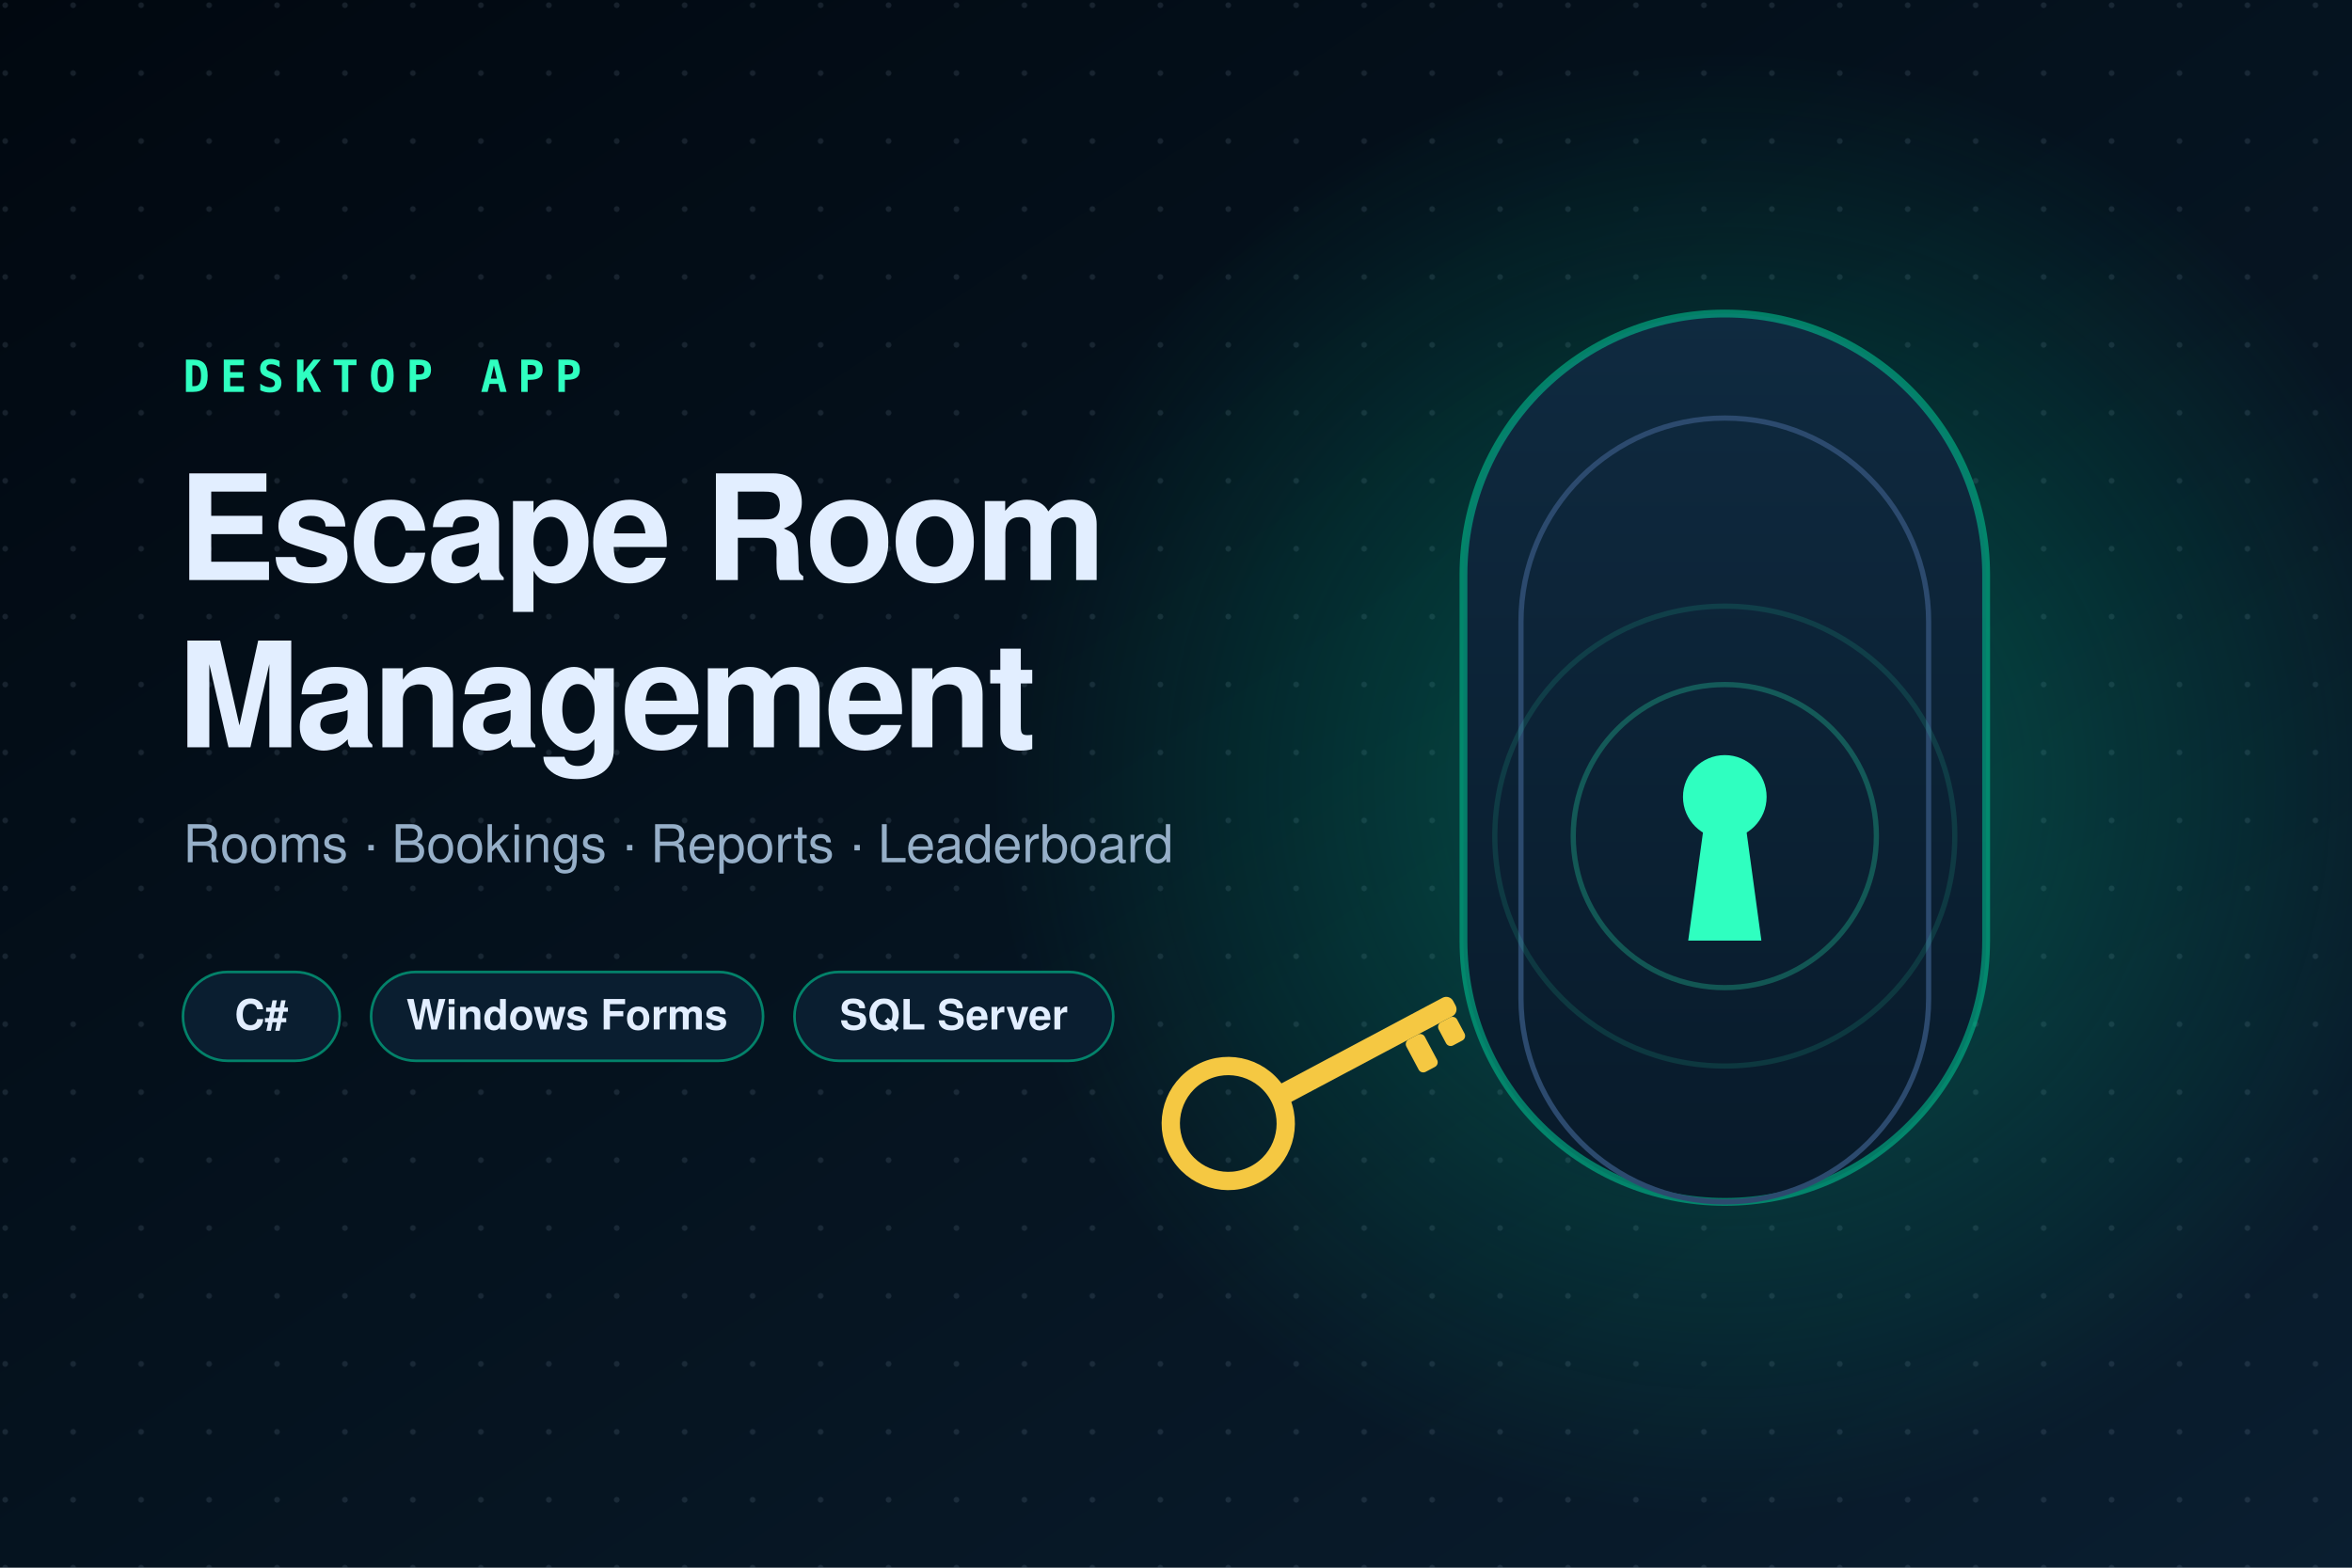
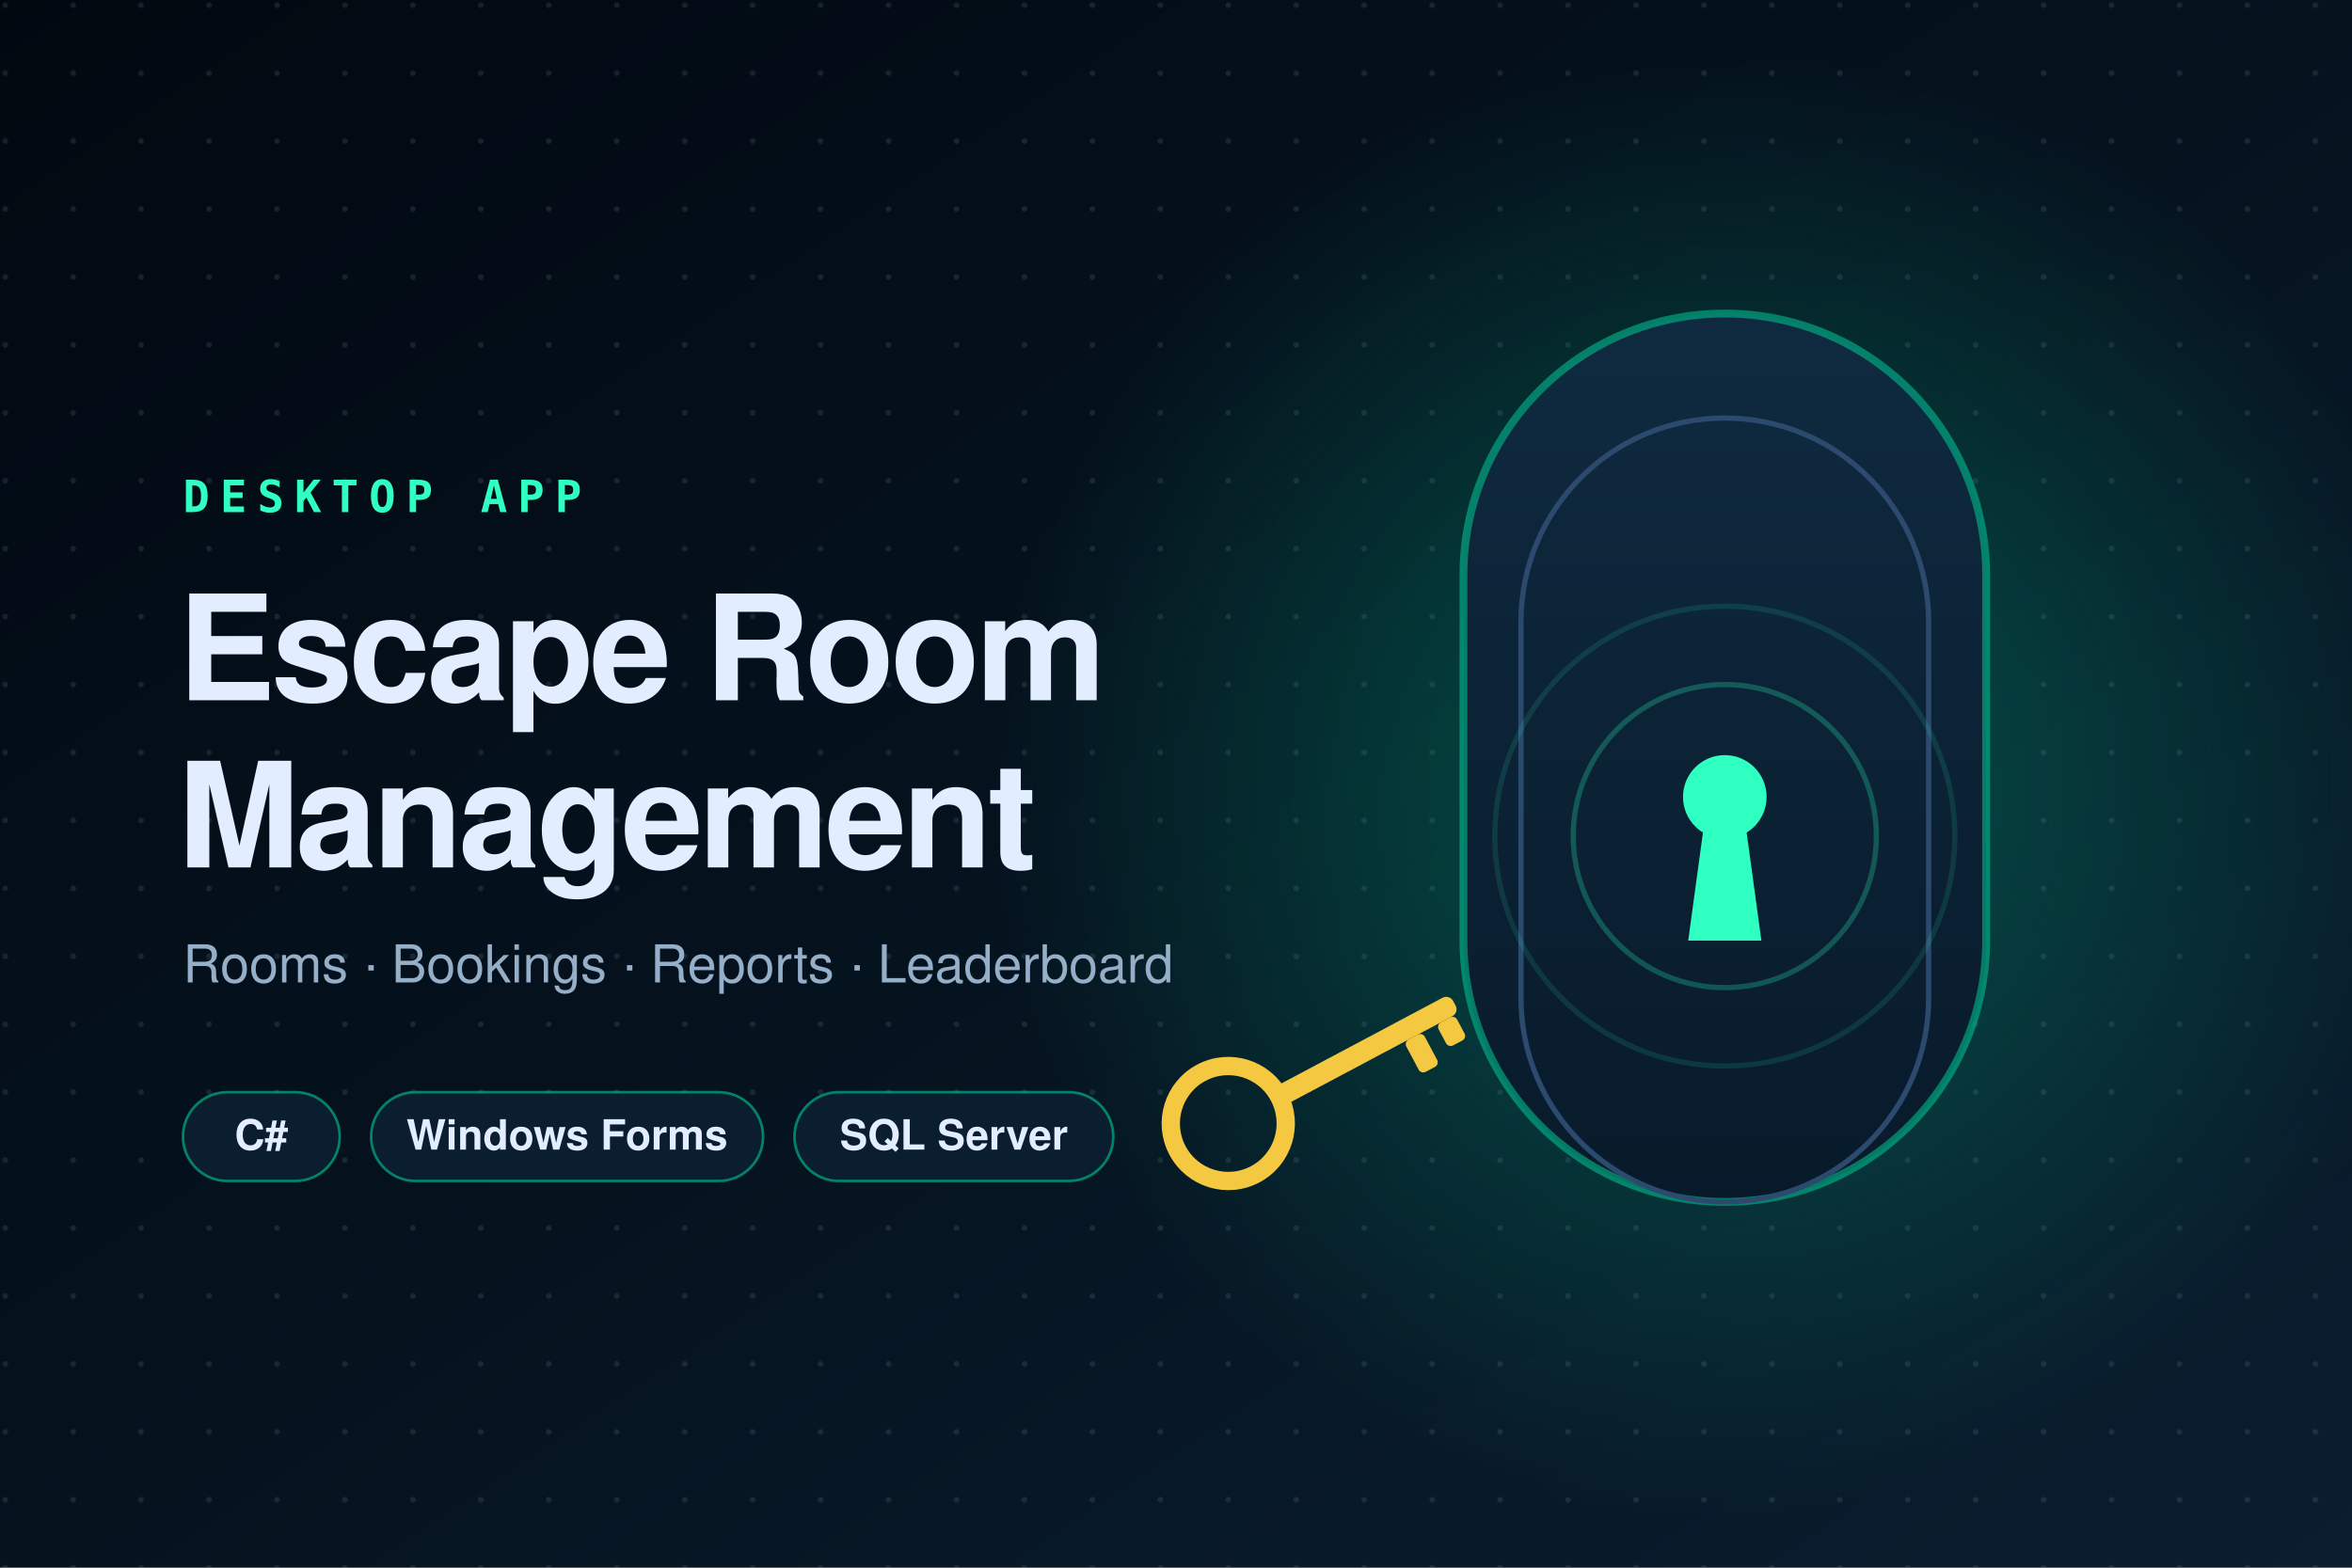
<svg xmlns="http://www.w3.org/2000/svg" viewBox="0 0 900 600" width="900" height="600" role="img" aria-labelledby="t">
  <defs>
    <linearGradient id="bg" x1="0" y1="0" x2="1" y2="1">
      <stop offset="0" stop-color="#010810" />
      <stop offset=".6" stop-color="#061522" />
      <stop offset="1" stop-color="#0a1e30" />
    </linearGradient>
    <radialGradient id="glow" cx=".5" cy=".5" r=".5">
      <stop offset="0" stop-color="#00c896" stop-opacity=".35" />
      <stop offset="1" stop-color="#00c896" stop-opacity="0" />
    </radialGradient>
    <linearGradient id="door" x1="0" y1="0" x2="0" y2="1">
      <stop offset="0" stop-color="#0f2a40" />
      <stop offset="1" stop-color="#081a2a" />
    </linearGradient>
    <pattern id="dots" width="26" height="26" patternUnits="userSpaceOnUse">
      <circle cx="2" cy="2" r="1.1" fill="#96afc8" opacity=".14" />
    </pattern>
  </defs>
  <rect width="900" height="600" fill="url(#bg)" />
  <rect width="900" height="600" fill="url(#dots)" />
  <circle cx="660" cy="300" r="280" fill="url(#glow)" />
  <g transform="translate(560 120)">
    <rect x="0" y="0" width="200" height="340" rx="100" ry="100" fill="url(#door)" stroke="#00c896" stroke-opacity=".55" stroke-width="3" />
    <rect x="22" y="40" width="156" height="300" rx="78" ry="78" fill="none" stroke="#2c4a6e" stroke-width="2" />
    <circle cx="100" cy="185" r="16" fill="#2fffc0" />
    <path d="M92 196 h16 l6 44 h-28 z" fill="#2fffc0" />
    <circle cx="100" cy="200" r="58" fill="none" stroke="#2fffc0" stroke-opacity=".25" stroke-width="2" />
    <circle cx="100" cy="200" r="88" fill="none" stroke="#2fffc0" stroke-opacity=".12" stroke-width="2" />
  </g>
  <g transform="translate(470 430) rotate(-28)">
    <circle cx="0" cy="0" r="22" fill="none" stroke="#f5c842" stroke-width="7" />
    <rect x="20" y="-4" width="78" height="8" rx="3" fill="#f5c842" />
    <rect x="74" y="4" width="8" height="14" rx="2" fill="#f5c842" />
    <rect x="88" y="4" width="8" height="10" rx="2" fill="#f5c842" />
  </g>
-   <text x="70" y="150" font-family="ui-monospace, Menlo, Consolas, monospace" font-size="17" font-weight="700" fill="#2fffc0" letter-spacing="4">DESKTOP APP</text>
-   <text x="68" y="222" font-family="-apple-system, 'Segoe UI', Helvetica, Arial, sans-serif" font-size="56" font-weight="800" fill="#e2eeff" letter-spacing="-1.5">Escape Room</text>
-   <text x="68" y="286" font-family="-apple-system, 'Segoe UI', Helvetica, Arial, sans-serif" font-size="56" font-weight="800" fill="#e2eeff" letter-spacing="-1.5">Management</text>
-   <text x="70" y="330" font-family="-apple-system, 'Segoe UI', Helvetica, Arial, sans-serif" font-size="20" fill="#96afc8">Rooms · Bookings · Reports · Leaderboard</text>
-   <g font-family="-apple-system, 'Segoe UI', Helvetica, Arial, sans-serif" font-size="16" font-weight="700">
-     <rect x="70" y="372" width="60" height="34" rx="17" fill="#0a1e30" stroke="#00c896" stroke-opacity=".6" />
-     <text x="100" y="394" text-anchor="middle" fill="#e2eeff">C#</text>
-     <rect x="142" y="372" width="150" height="34" rx="17" fill="#0a1e30" stroke="#00c896" stroke-opacity=".6" />
-     <text x="217" y="394" text-anchor="middle" fill="#e2eeff">Windows Forms</text>
-     <rect x="304" y="372" width="122" height="34" rx="17" fill="#0a1e30" stroke="#00c896" stroke-opacity=".6" />
-     <text x="365" y="394" text-anchor="middle" fill="#e2eeff">SQL Server</text>
+   <g transform="translate(0 46)">
+     <text x="70" y="150" font-family="ui-monospace, Menlo, Consolas, monospace" font-size="17" font-weight="700" fill="#2fffc0" letter-spacing="4">DESKTOP APP</text>
+     <text x="68" y="222" font-family="-apple-system, 'Segoe UI', Helvetica, Arial, sans-serif" font-size="56" font-weight="800" fill="#e2eeff" letter-spacing="-1.5">Escape Room</text>
+     <text x="68" y="286" font-family="-apple-system, 'Segoe UI', Helvetica, Arial, sans-serif" font-size="56" font-weight="800" fill="#e2eeff" letter-spacing="-1.5">Management</text>
+     <text x="70" y="330" font-family="-apple-system, 'Segoe UI', Helvetica, Arial, sans-serif" font-size="20" fill="#96afc8">Rooms · Bookings · Reports · Leaderboard</text>
+     <g font-family="-apple-system, 'Segoe UI', Helvetica, Arial, sans-serif" font-size="16" font-weight="700">
+       <rect x="70" y="372" width="60" height="34" rx="17" fill="#0a1e30" stroke="#00c896" stroke-opacity=".6" />
+       <text x="100" y="394" text-anchor="middle" fill="#e2eeff">C#</text>
+       <rect x="142" y="372" width="150" height="34" rx="17" fill="#0a1e30" stroke="#00c896" stroke-opacity=".6" />
+       <text x="217" y="394" text-anchor="middle" fill="#e2eeff">Windows Forms</text>
+       <rect x="304" y="372" width="122" height="34" rx="17" fill="#0a1e30" stroke="#00c896" stroke-opacity=".6" />
+       <text x="365" y="394" text-anchor="middle" fill="#e2eeff">SQL Server</text>
+     </g>
  </g>
</svg>
